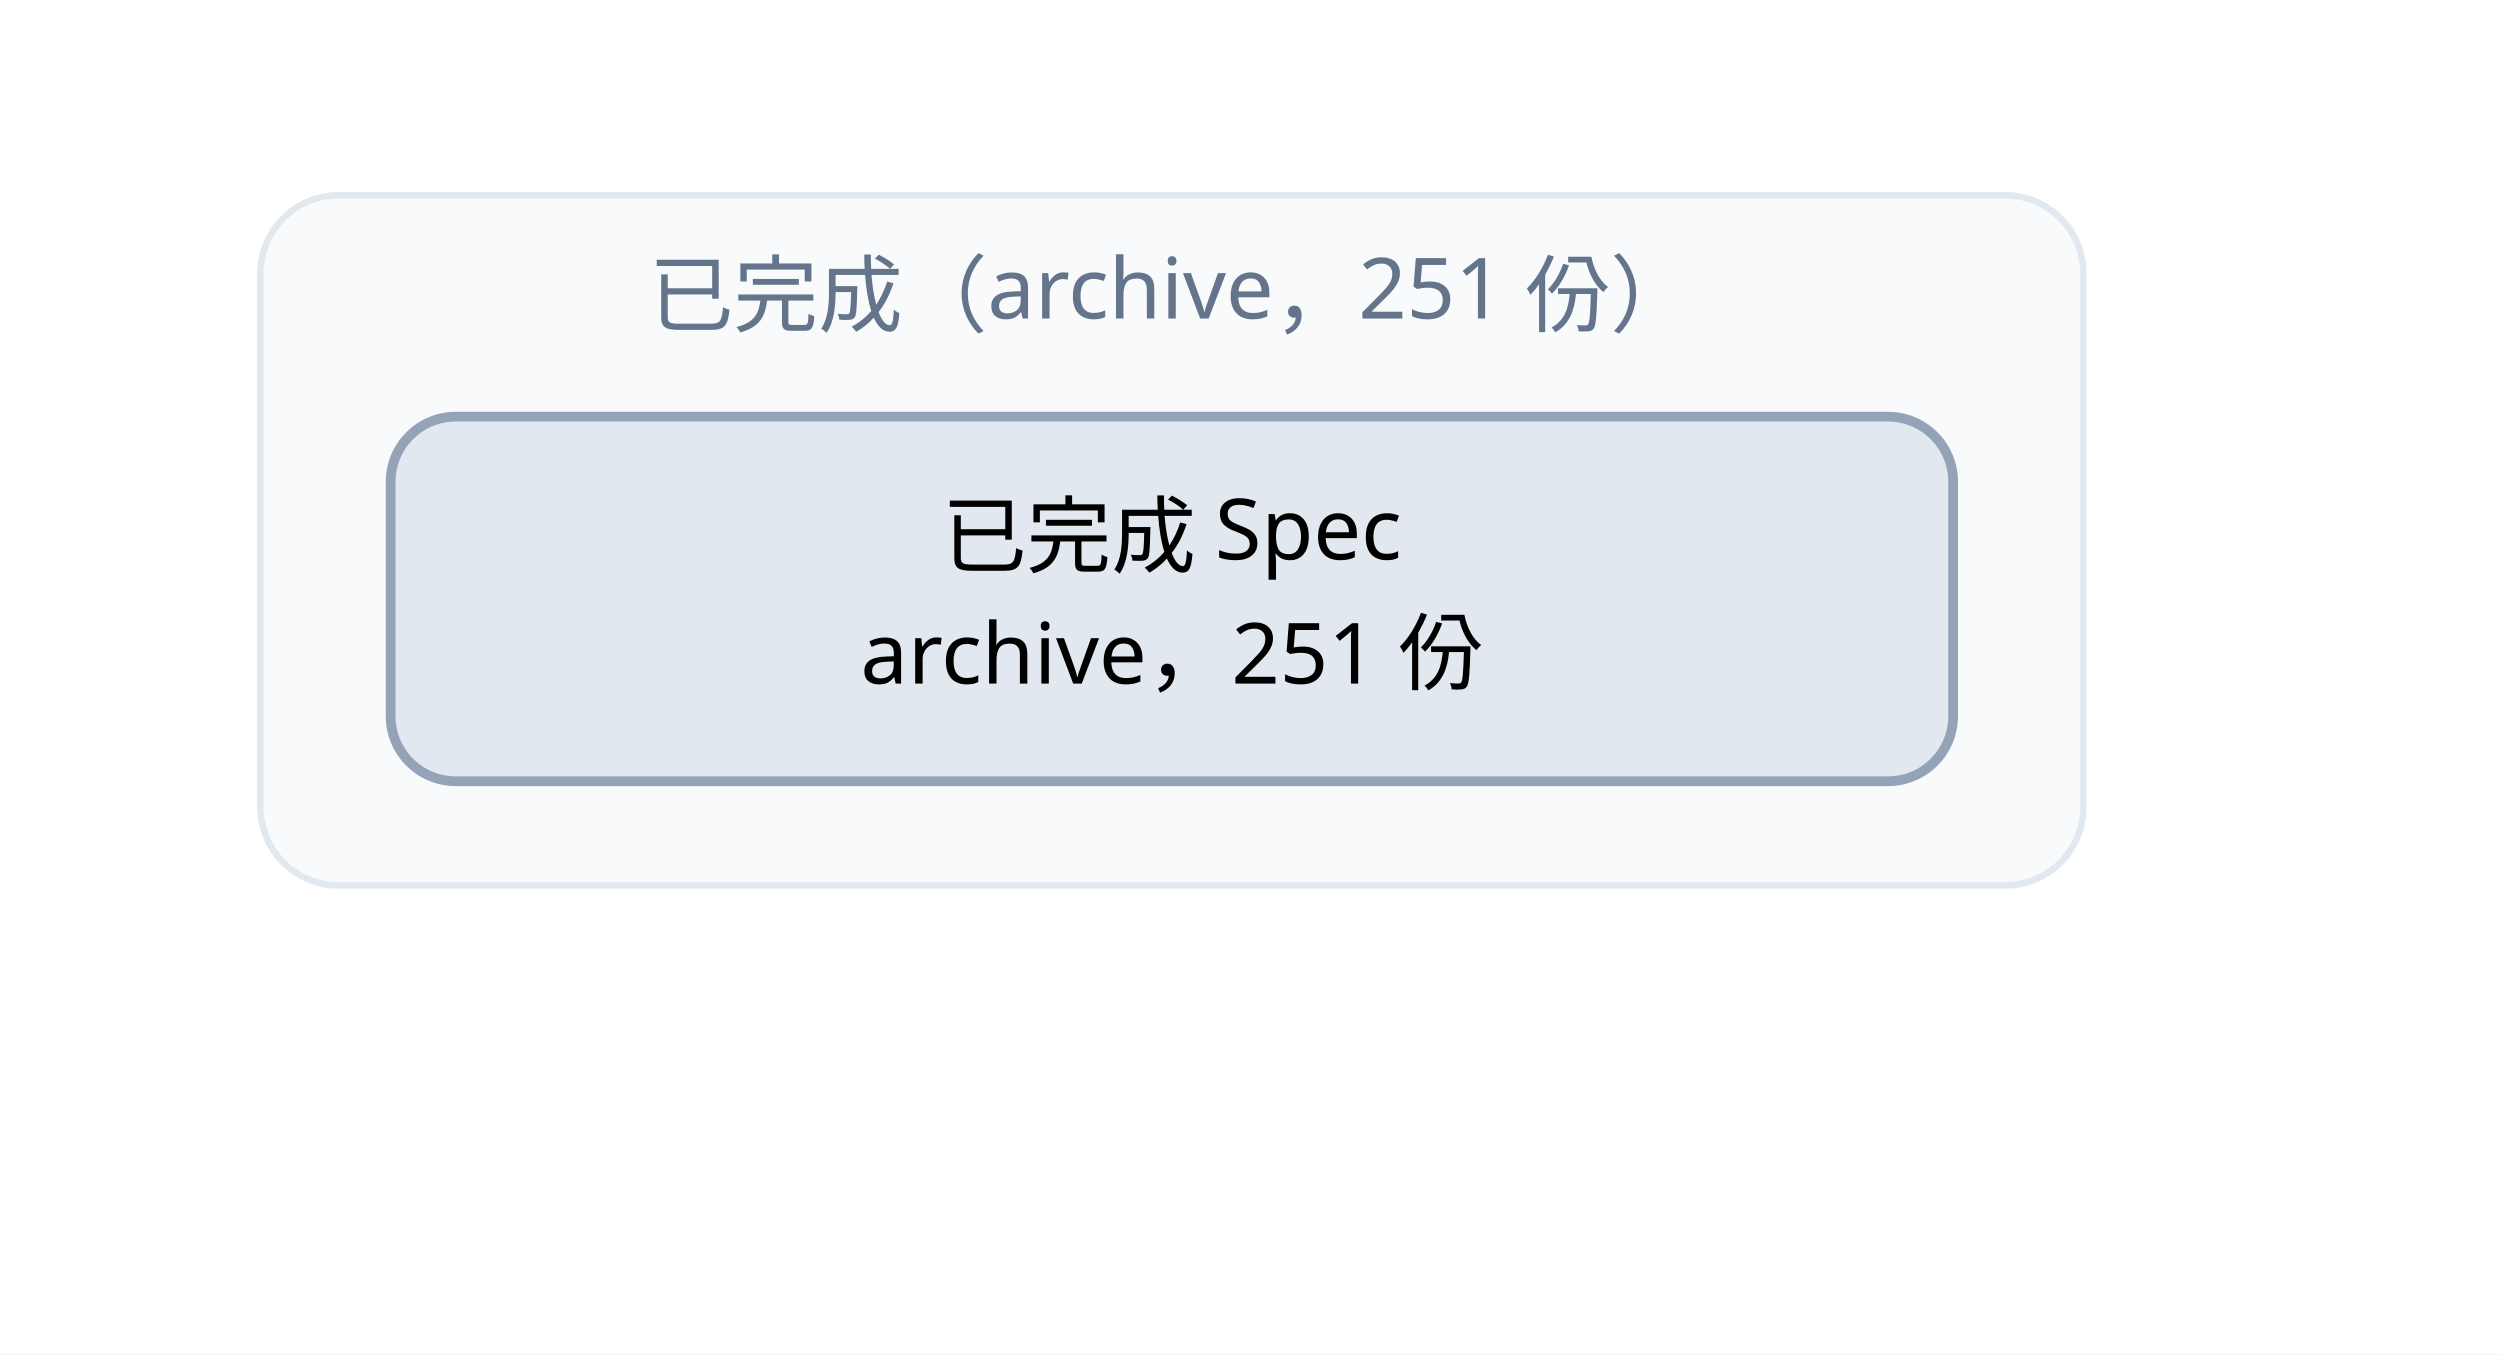
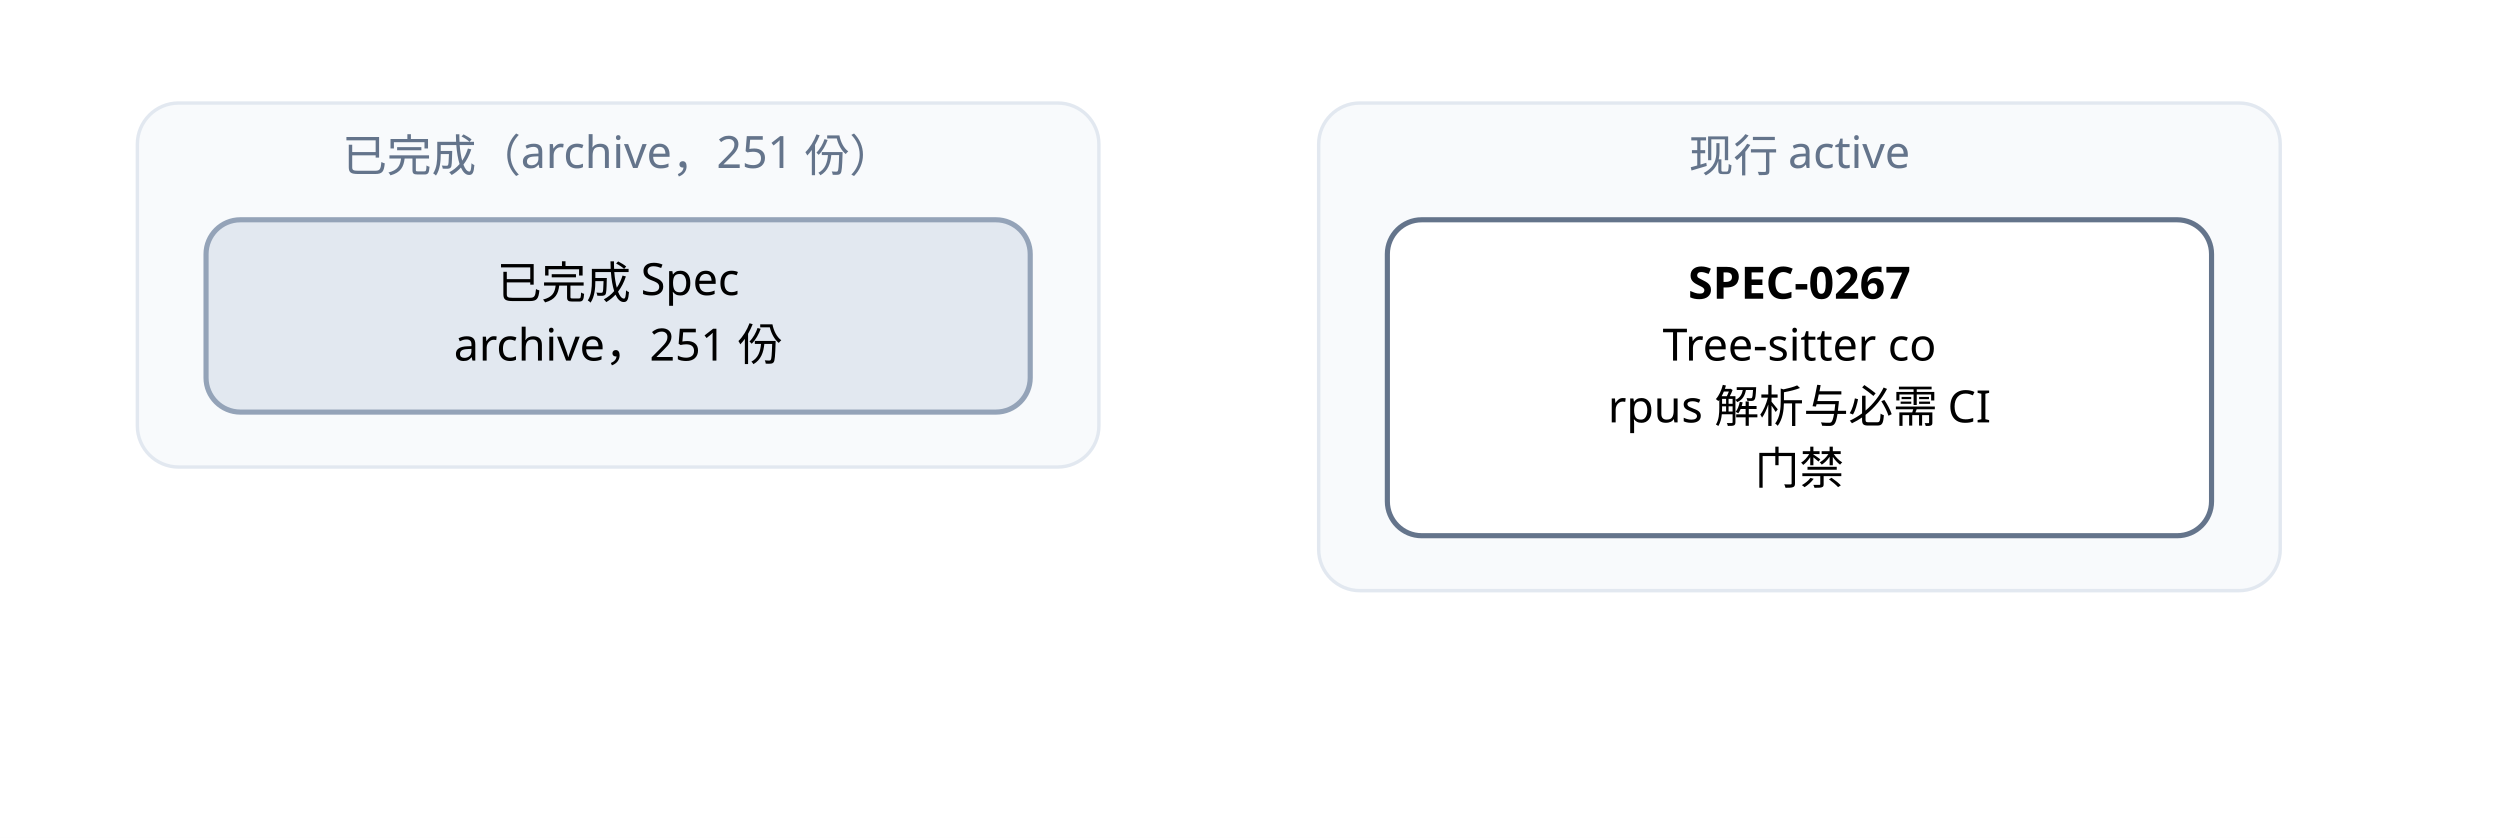
- <svg xmlns="http://www.w3.org/2000/svg" width="384" height="208" viewBox="0 0 384 208" font-family="PingFang SC, Microsoft YaHei, sans-serif">
+ <svg xmlns="http://www.w3.org/2000/svg" width="728" height="244" viewBox="0 0 728 244" font-family="PingFang SC, Microsoft YaHei, sans-serif">
  <defs>
    <marker id="arrow" viewBox="0 0 10 10" refX="9" refY="5" markerWidth="7" markerHeight="7" orient="auto-start-reverse">
      <path d="M0,0 L10,5 L0,10 z" fill="#475569" />
    </marker>
  </defs>
-   <rect width="384" height="208" fill="#ffffff" />
+   <rect width="728" height="244" fill="#ffffff" />
  <rect x="40" y="30" width="280" height="106" rx="12" fill="#f8fafc" stroke="#e2e8f0" />
  <text x="180" y="50" text-anchor="middle" font-size="13" fill="#64748b">已完成（archive，251 份）</text>
+   <rect x="384" y="30" width="280" height="142" rx="12" fill="#f8fafc" stroke="#e2e8f0" />
+   <text x="524" y="50" text-anchor="middle" font-size="13" fill="#64748b">现行 active</text>
+   <rect x="404" y="64" width="240" height="92" rx="10" fill="#ffffff" stroke="#64748b" stroke-width="1.5" />
+   <text x="524" y="87" text-anchor="middle" font-size="13" font-weight="600">SPEC-0267</text>
+   <text x="524" y="105" text-anchor="middle" font-size="13">Tree-sitter co</text>
+   <text x="524" y="123" text-anchor="middle" font-size="13">rpus 解析与必需 CI </text>
+   <text x="524" y="141" text-anchor="middle" font-size="13">门禁</text>
  <rect x="60" y="64" width="240" height="56" rx="10" fill="#e2e8f0" stroke="#94a3b8" stroke-width="1.5" />
  <text x="180" y="87" text-anchor="middle" font-size="13">已完成 Spec</text>
  <text x="180" y="105" text-anchor="middle" font-size="13">archive，251 份</text>
</svg>
